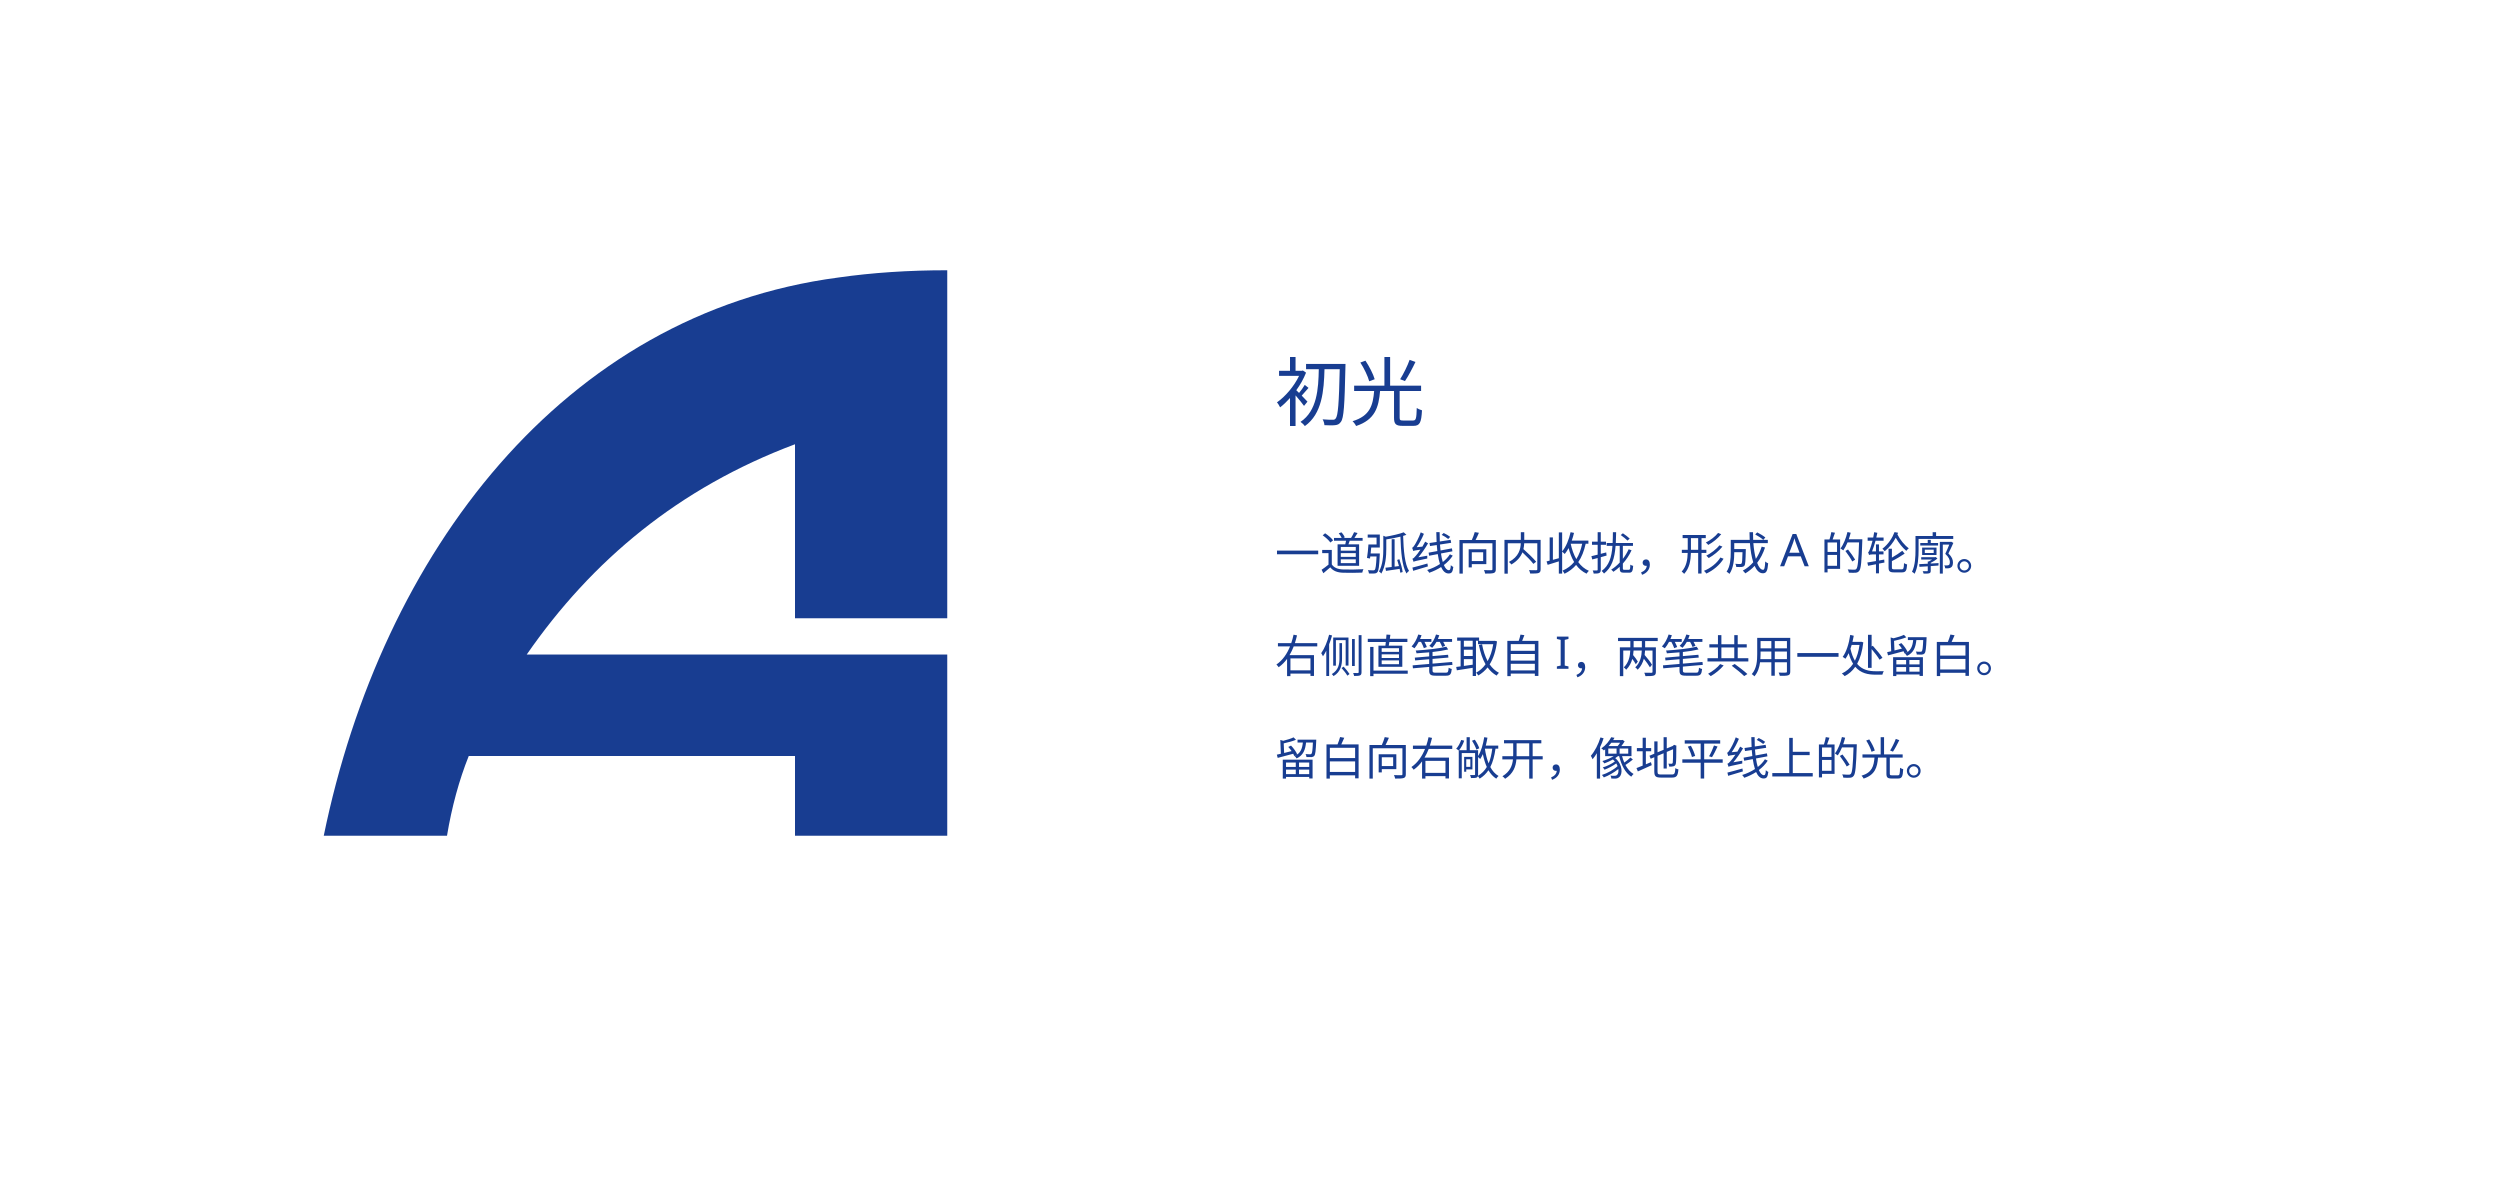
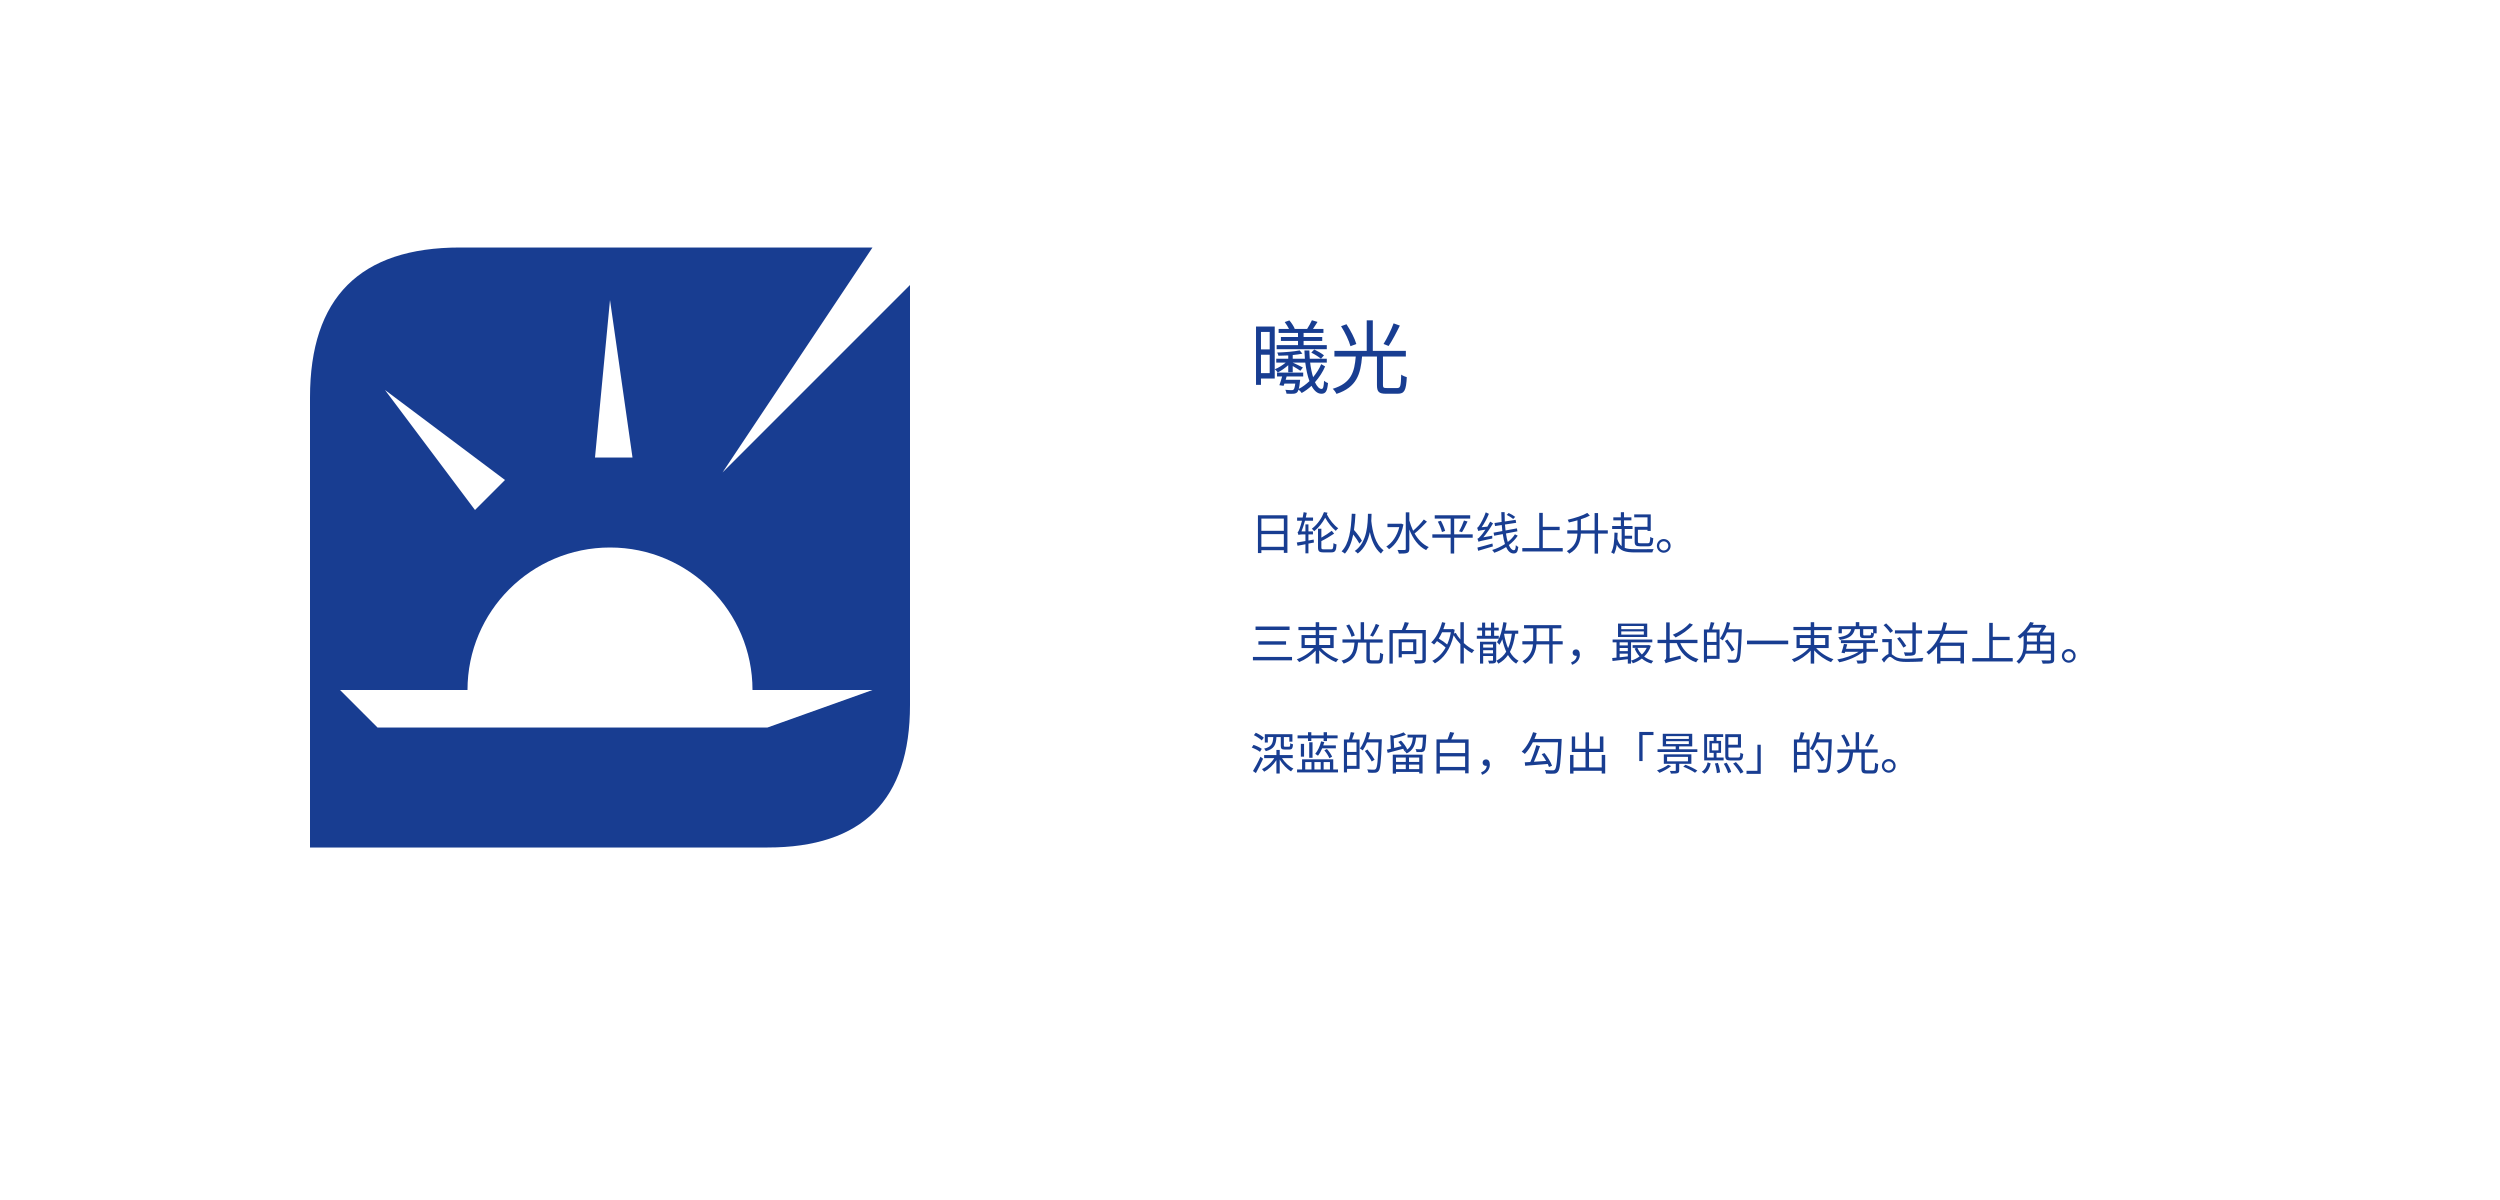
<svg xmlns="http://www.w3.org/2000/svg" viewBox="0 0 1000 480" role="img">
  <rect width="1000" height="480" fill="white" />
-   <g transform="translate(115 82) scale(2.9)">
-     <path fill="#183D91" d="M5 87C13 48 38 15 76 10Q83 9 91 9V57H70V33C54 39 42 49 33 62H91V87H70V76H25Q23 81 22 87Z" />
+   <g transform="translate(100 75) scale(3)">
+     <path fill="#183D91" fill-rule="evenodd" d="M8 28Q8 8 28 8H83L63 38L88 13V69Q88 88 69 88H8Z M29 67A19 19 0 0 1 67 67H83L69 72H17L12 67Z M46 36L48 15L51 36Z M30 43L18 27L34 39Z" />
  </g>
-   <g fill="#183D91" font-family="PingFang SC, sans-serif">
-     <text x="510" y="168" font-size="30">初光</text>
-     <text x="510" y="228" font-size="18">一道弧线向内收拢，形成 A 的轮廓。</text>
-     <text x="510" y="269" font-size="18">右侧直笔取自 I，两笔共用一处留白。</text>
-     <text x="510" y="310" font-size="18">留白向右敞开，像地平线上的光。</text>
+   <g fill="#183D91" font-family="PingFang SC,sans-serif">
+     <text x="500" y="155" font-size="32">曦光</text>
+     <text x="500" y="220" font-size="18">日轮从水平线上升起。</text>
+     <text x="500" y="264" font-size="18">三束光向外散开，最长的一束穿过右上角。</text>
+     <text x="500" y="308" font-size="18">深蓝的留白，勾出「景熙」的光。</text>
  </g>
</svg>
